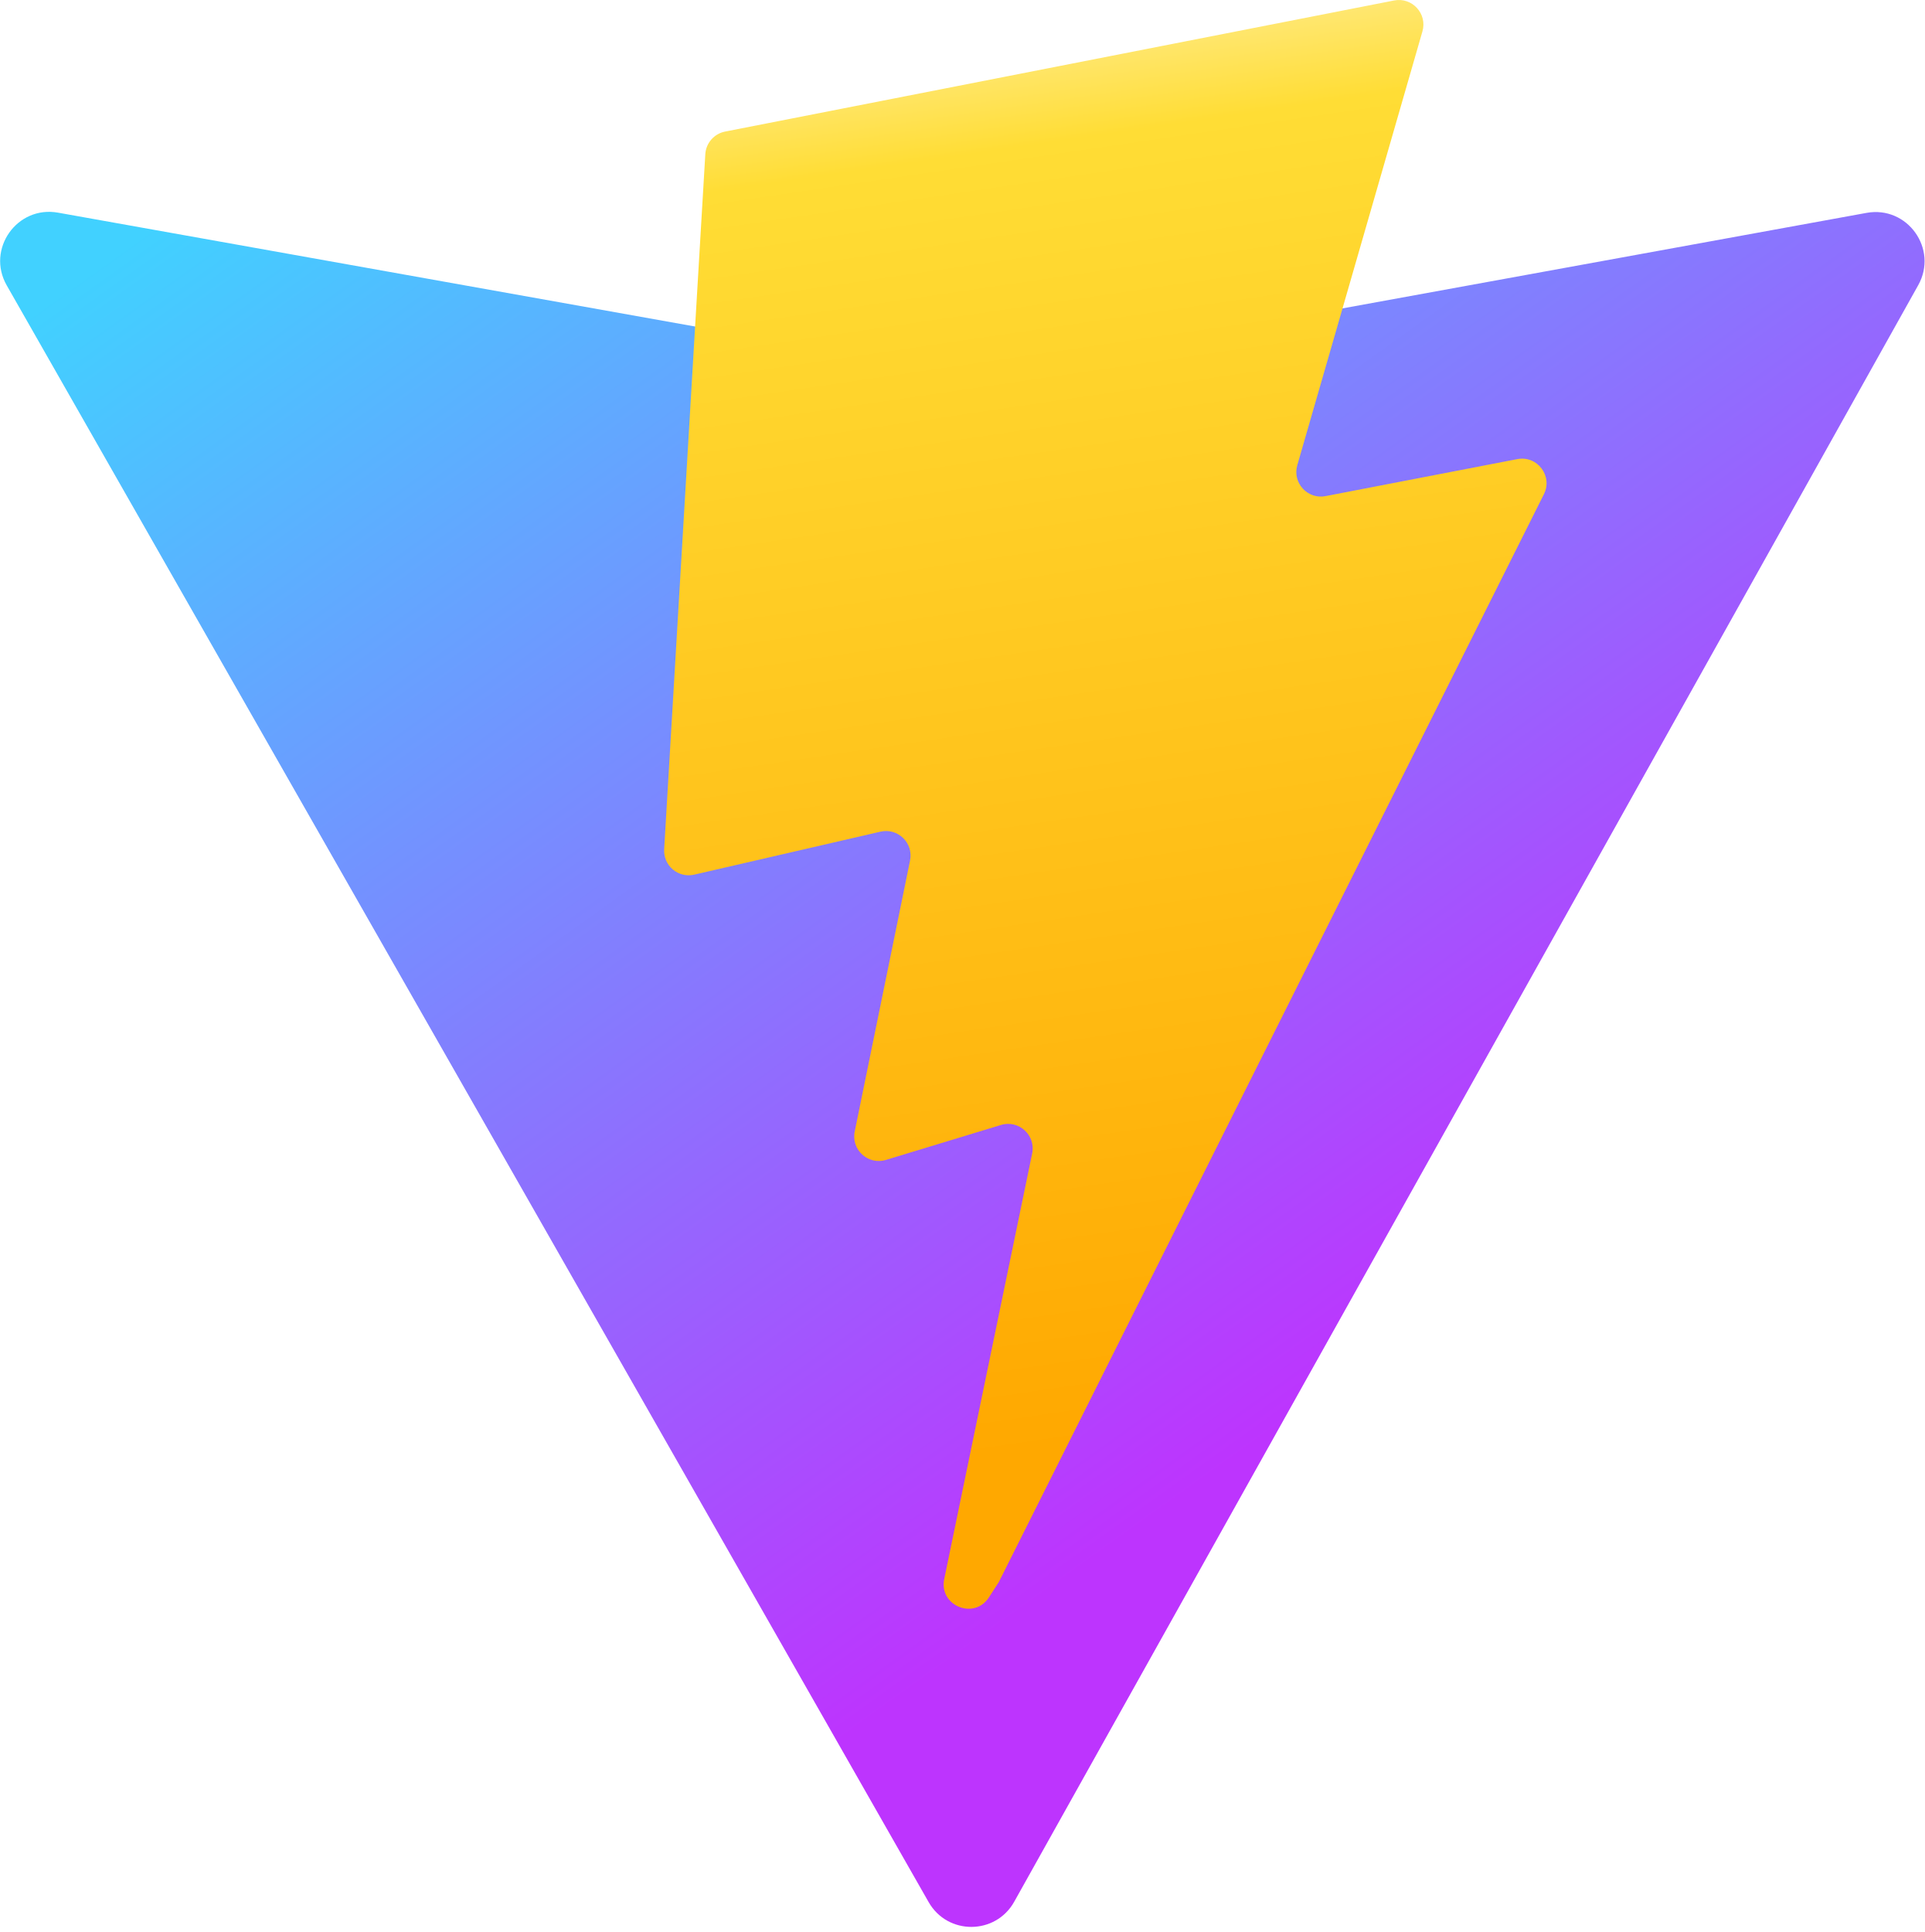
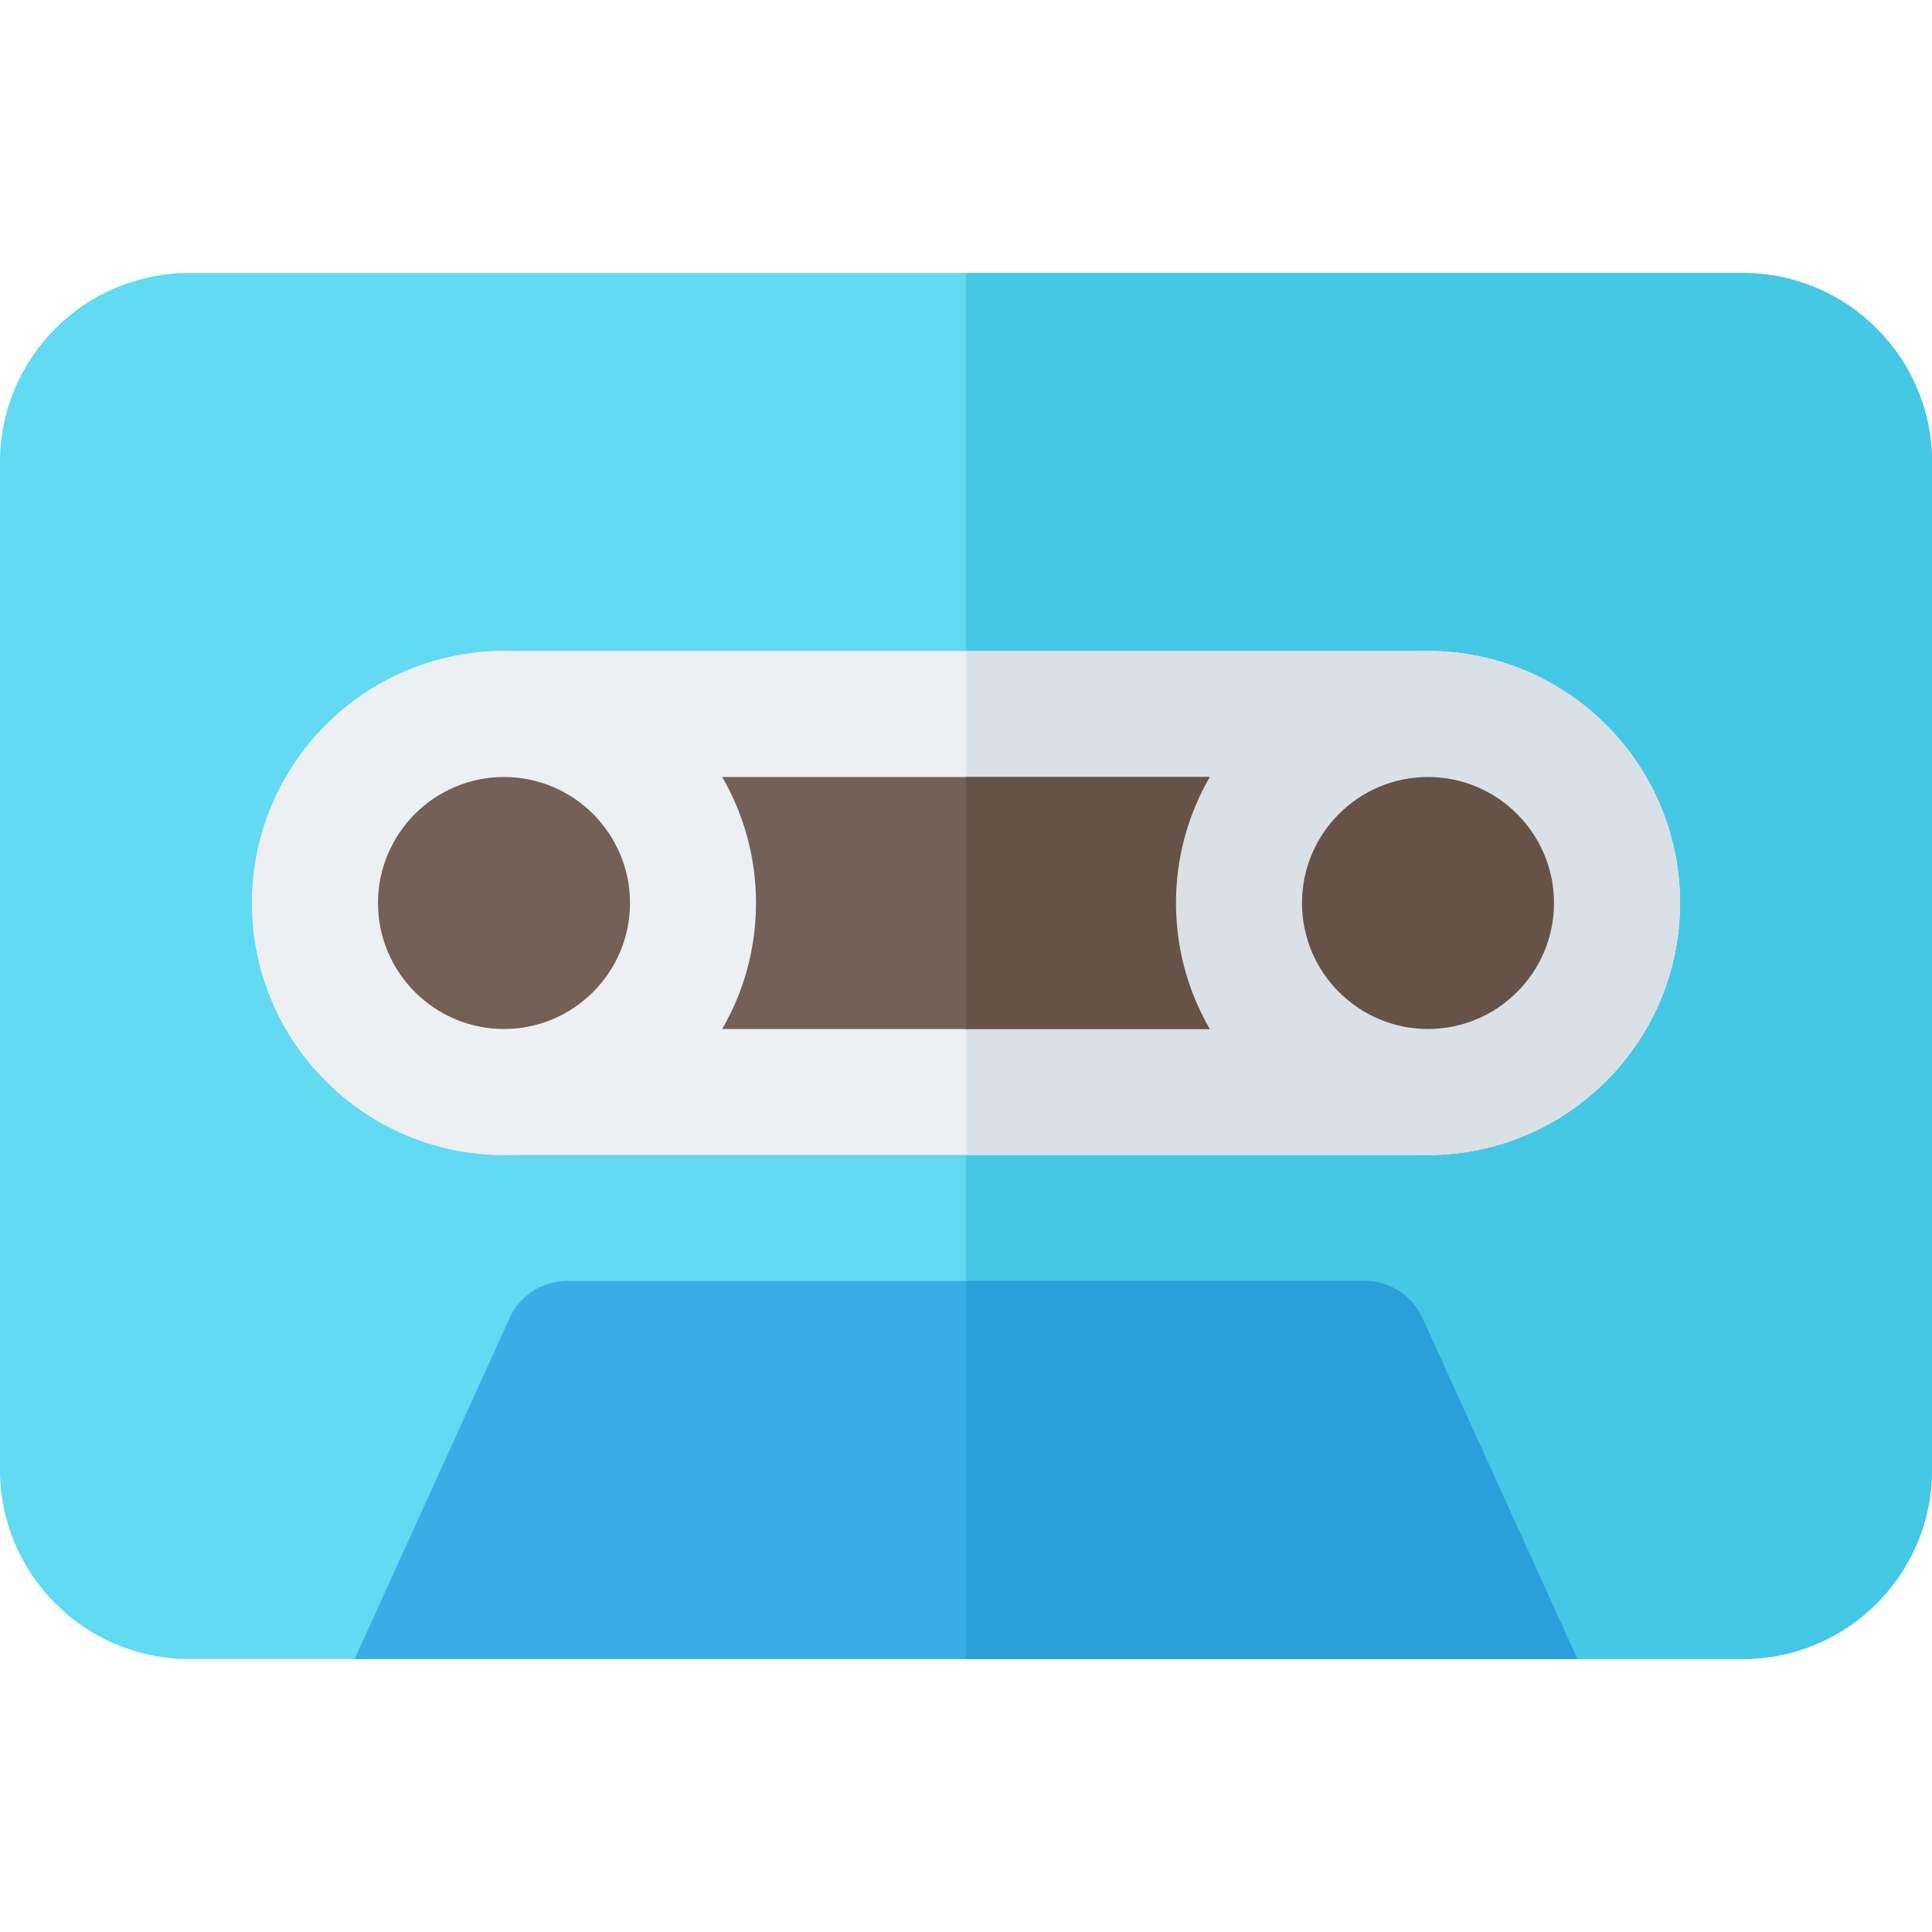
- <svg xmlns="http://www.w3.org/2000/svg" aria-hidden="true" role="img" class="iconify iconify--logos" width="31.88" height="32" preserveAspectRatio="xMidYMid meet" viewBox="0 0 256 257">
-   <defs>
-     <linearGradient id="IconifyId1813088fe1fbc01fb466" x1="-.828%" x2="57.636%" y1="7.652%" y2="78.411%">
-       <stop offset="0%" stop-color="#41D1FF" />
-       <stop offset="100%" stop-color="#BD34FE" />
-     </linearGradient>
-     <linearGradient id="IconifyId1813088fe1fbc01fb467" x1="43.376%" x2="50.316%" y1="2.242%" y2="89.03%">
-       <stop offset="0%" stop-color="#FFEA83" />
-       <stop offset="8.333%" stop-color="#FFDD35" />
-       <stop offset="100%" stop-color="#FFA800" />
-     </linearGradient>
-   </defs>
-   <path fill="url(#IconifyId1813088fe1fbc01fb466)" d="M255.153 37.938L134.897 252.976c-2.483 4.44-8.862 4.466-11.382.048L.875 37.958c-2.746-4.814 1.371-10.646 6.827-9.67l120.385 21.517a6.537 6.537 0 0 0 2.322-.004l117.867-21.483c5.438-.991 9.574 4.796 6.877 9.62Z" />
-   <path fill="url(#IconifyId1813088fe1fbc01fb467)" d="M185.432.063L96.44 17.501a3.268 3.268 0 0 0-2.634 3.014l-5.474 92.456a3.268 3.268 0 0 0 3.997 3.378l24.777-5.718c2.318-.535 4.413 1.507 3.936 3.838l-7.361 36.047c-.495 2.426 1.782 4.5 4.151 3.78l15.304-4.649c2.372-.72 4.652 1.36 4.15 3.788l-11.698 56.621c-.732 3.542 3.979 5.473 5.943 2.437l1.313-2.028l72.516-144.72c1.215-2.423-.88-5.186-3.54-4.672l-25.505 4.922c-2.396.462-4.435-1.77-3.759-4.114l16.646-57.705c.677-2.35-1.37-4.583-3.769-4.113Z" />
+ <svg xmlns="http://www.w3.org/2000/svg" height="800px" width="800px" version="1.1" id="Layer_1" viewBox="0 0 512 512" xml:space="preserve">
+   <path style="fill:#61DAF2;" d="M461.913,439.652H50.087C22.468,439.652,0,417.184,0,389.565v-267.13  c0-27.619,22.468-50.087,50.087-50.087h411.826c27.619,0,50.087,22.468,50.087,50.087v267.13  C512,417.184,489.532,439.652,461.913,439.652z" />
+   <path style="fill:#45C7E6;" d="M461.913,72.348H256v367.304h205.913c27.619,0,50.087-22.468,50.087-50.087v-267.13  C512,94.816,489.532,72.348,461.913,72.348z" />
+   <path style="fill:#EDF0F2;" d="M378.435,306.087h-244.87c-36.826,0-66.783-29.956-66.783-66.783s29.956-66.783,66.783-66.783h244.87  c36.826,0,66.783,29.956,66.783,66.783S415.261,306.087,378.435,306.087z" />
+   <path style="fill:#DAE1E6;" d="M378.435,172.522H256v133.565h122.435c36.826,0,66.783-29.956,66.783-66.783  S415.261,172.522,378.435,172.522z" />
+   <path style="fill:#736056;" d="M133.565,205.913c-18.413,0-33.391,14.978-33.391,33.391s14.978,33.391,33.391,33.391h244.87  c18.413,0,33.391-14.978,33.391-33.391s-14.978-33.391-33.391-33.391H133.565z" />
+   <path style="fill:#665247;" d="M378.435,205.913H256v66.783h122.435c18.413,0,33.391-14.978,33.391-33.391  S396.848,205.913,378.435,205.913z" />
+   <path style="fill:#EDF0F2;" d="M133.565,306.087c-36.826,0-66.783-29.956-66.783-66.783s29.956-66.783,66.783-66.783  s66.783,29.956,66.783,66.783S170.391,306.087,133.565,306.087z" />
+   <path style="fill:#DAE1E6;" d="M378.435,306.087c-36.826,0-66.783-29.956-66.783-66.783s29.956-66.783,66.783-66.783  s66.783,29.956,66.783,66.783S415.261,306.087,378.435,306.087z" />
+   <path style="fill:#665247;" d="M378.435,205.913c-18.413,0-33.391,14.978-33.391,33.391s14.978,33.391,33.391,33.391  c18.413,0,33.391-14.978,33.391-33.391S396.848,205.913,378.435,205.913z" />
+   <path style="fill:#736056;" d="M133.565,205.913c-18.413,0-33.391,14.978-33.391,33.391s14.978,33.391,33.391,33.391  s33.391-14.978,33.391-33.391S151.978,205.913,133.565,205.913z" />
+   <path style="fill:#3AACE6;" d="M418.019,439.652l-41.085-90.386c-2.706-5.961-8.652-9.788-15.195-9.788H150.261  c-6.544,0-12.489,3.827-15.195,9.788l-41.085,90.386H418.019z" />
+   <path style="fill:#2B9FD9;" d="M361.739,339.478H256v100.174h162.019l-41.085-90.386  C374.229,343.305,368.283,339.478,361.739,339.478z" />
</svg>
